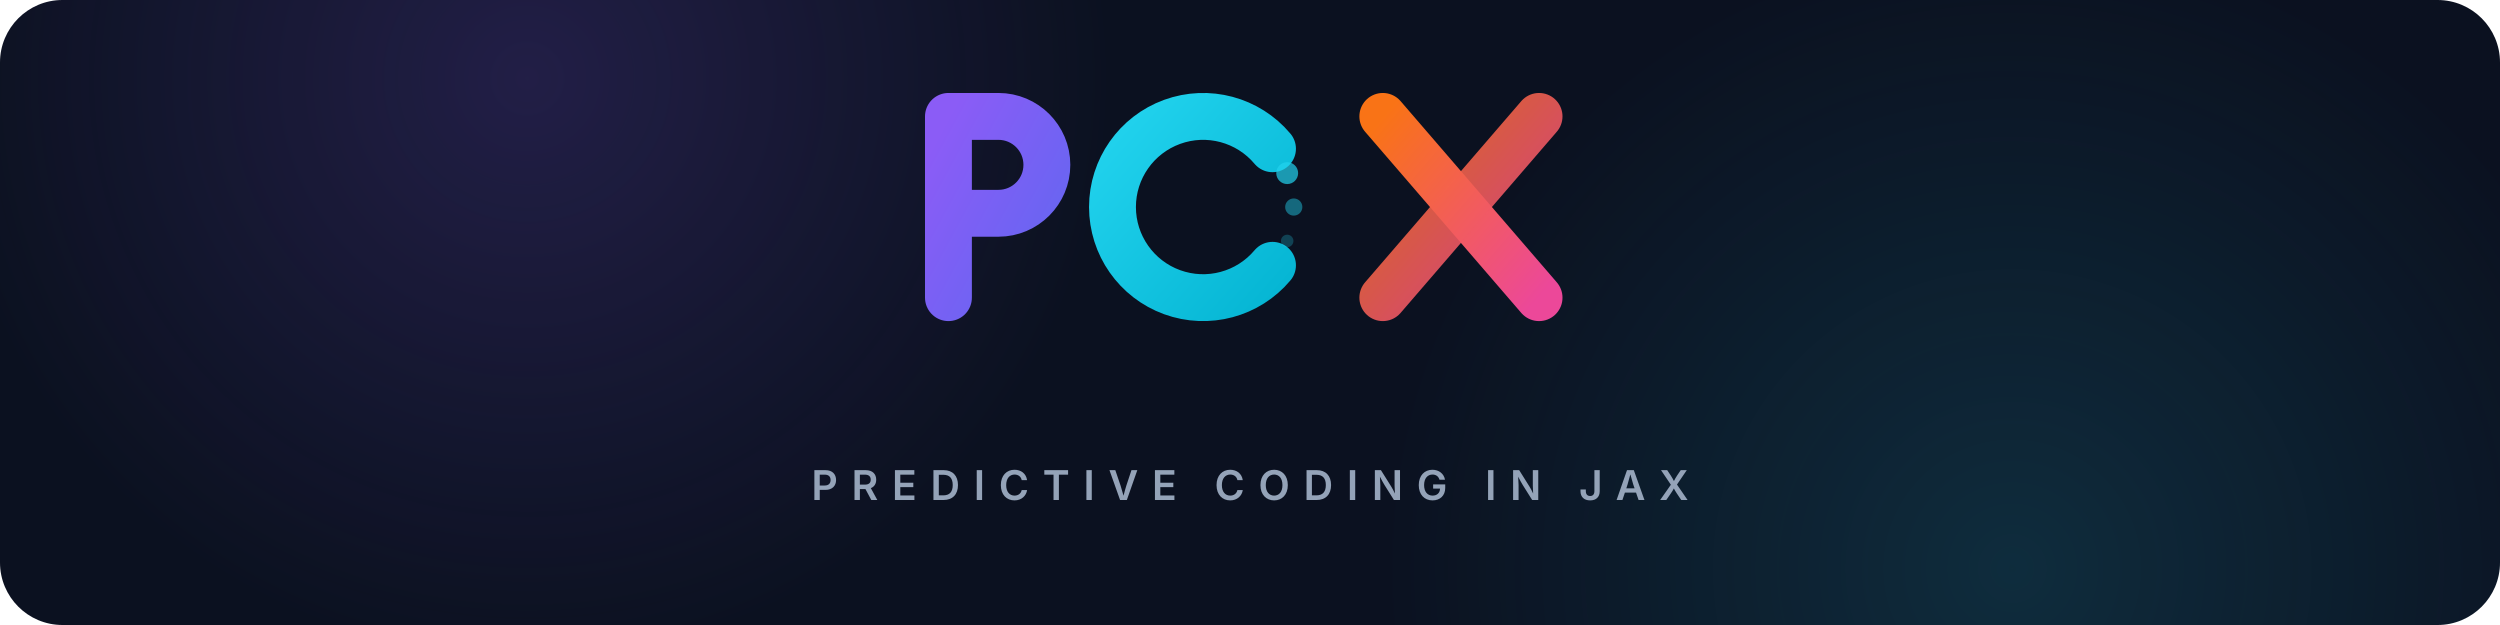
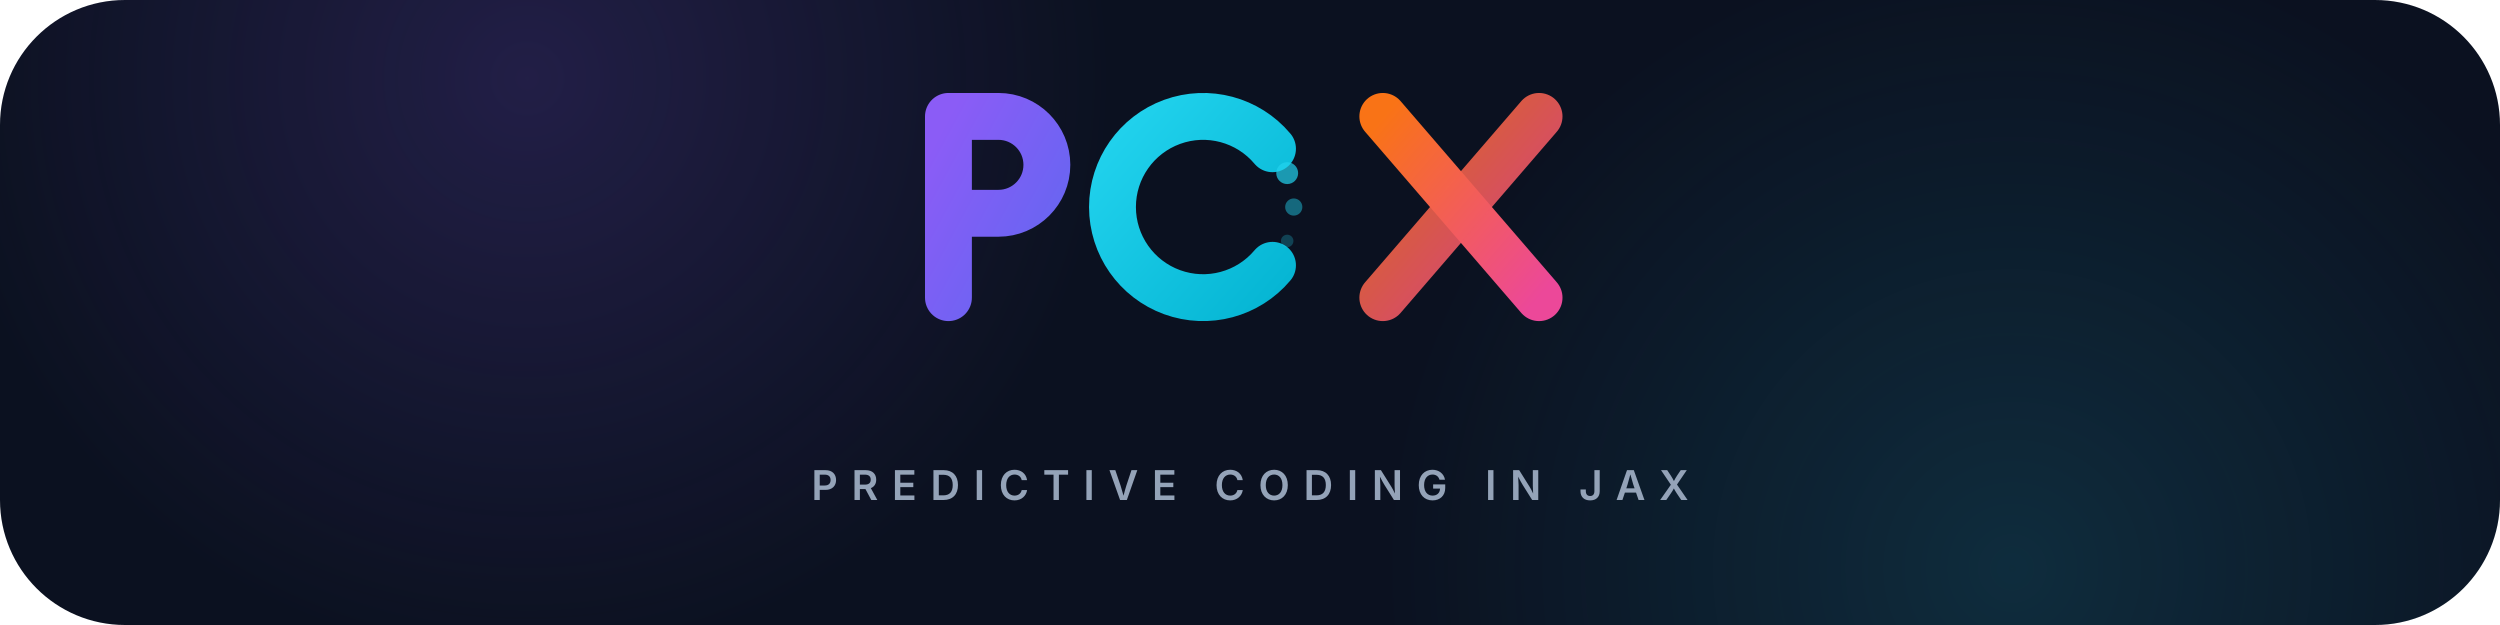
<svg xmlns="http://www.w3.org/2000/svg" viewBox="0 0 1280 320" width="1280" height="320">
  <defs>
    <linearGradient id="bP" x1="0" y1="0" x2="1" y2="1">
      <stop offset="0" stop-color="#8B5CF6" />
      <stop offset="1" stop-color="#6366F1" />
    </linearGradient>
    <linearGradient id="bC" x1="0" y1="0" x2="1" y2="1">
      <stop offset="0" stop-color="#22D3EE" />
      <stop offset="1" stop-color="#06B6D4" />
    </linearGradient>
    <linearGradient id="bX" x1="0" y1="0" x2="1" y2="1">
      <stop offset="0" stop-color="#F97316" />
      <stop offset="1" stop-color="#EC4899" />
    </linearGradient>
    <radialGradient id="bGlowV" cx="0.5" cy="0.5" r="0.5">
      <stop offset="0" stop-color="#8B5CF6" stop-opacity="0.18" />
      <stop offset="1" stop-color="#8B5CF6" stop-opacity="0" />
    </radialGradient>
    <radialGradient id="bGlowC" cx="0.5" cy="0.5" r="0.5">
      <stop offset="0" stop-color="#22D3EE" stop-opacity="0.14" />
      <stop offset="1" stop-color="#22D3EE" stop-opacity="0" />
    </radialGradient>
    <clipPath id="bRound">
-       <rect width="1280" height="320" rx="32" />
+       <rect width="1280" height="320" rx="64" />
    </clipPath>
  </defs>
  <g clip-path="url(#bRound)">
    <rect width="1280" height="320" fill="#0B1120" />
    <circle cx="270" cy="40" r="300" fill="url(#bGlowV)" />
    <circle cx="1030" cy="290" r="320" fill="url(#bGlowC)" />
  </g>
  <g transform="translate(452,26) scale(0.8)">
    <path d="M 42 158 L 42 42 L 74 42 A 31 31 0 0 1 74 104 L 42 104" stroke="url(#bP)" stroke-width="30" stroke-linecap="round" stroke-linejoin="round" fill="none" />
    <path d="M 249.4 62.7 A 58 58 0 1 0 249.4 137.3" stroke="url(#bC)" stroke-width="30" stroke-linecap="round" fill="none" />
    <g fill="#22D3EE">
      <circle cx="258.8" cy="78.3" r="7" opacity="0.7" />
      <circle cx="263" cy="100" r="5.5" opacity="0.45" />
      <circle cx="258.8" cy="121.7" r="4" opacity="0.25" />
    </g>
    <g stroke-width="30" stroke-linecap="round" fill="none">
      <path d="M 320 42 L 420 158" stroke="url(#bX)" />
      <path d="M 420 42 L 320 158" stroke="url(#bX)" opacity="0.88" />
    </g>
  </g>
  <text x="640" y="256" text-anchor="middle" font-family="'SF Pro Display','Segoe UI',system-ui,-apple-system,sans-serif" font-size="21" font-weight="600" letter-spacing="7" fill="#94A3B8">PREDICTIVE CODING IN JAX</text>
</svg>
